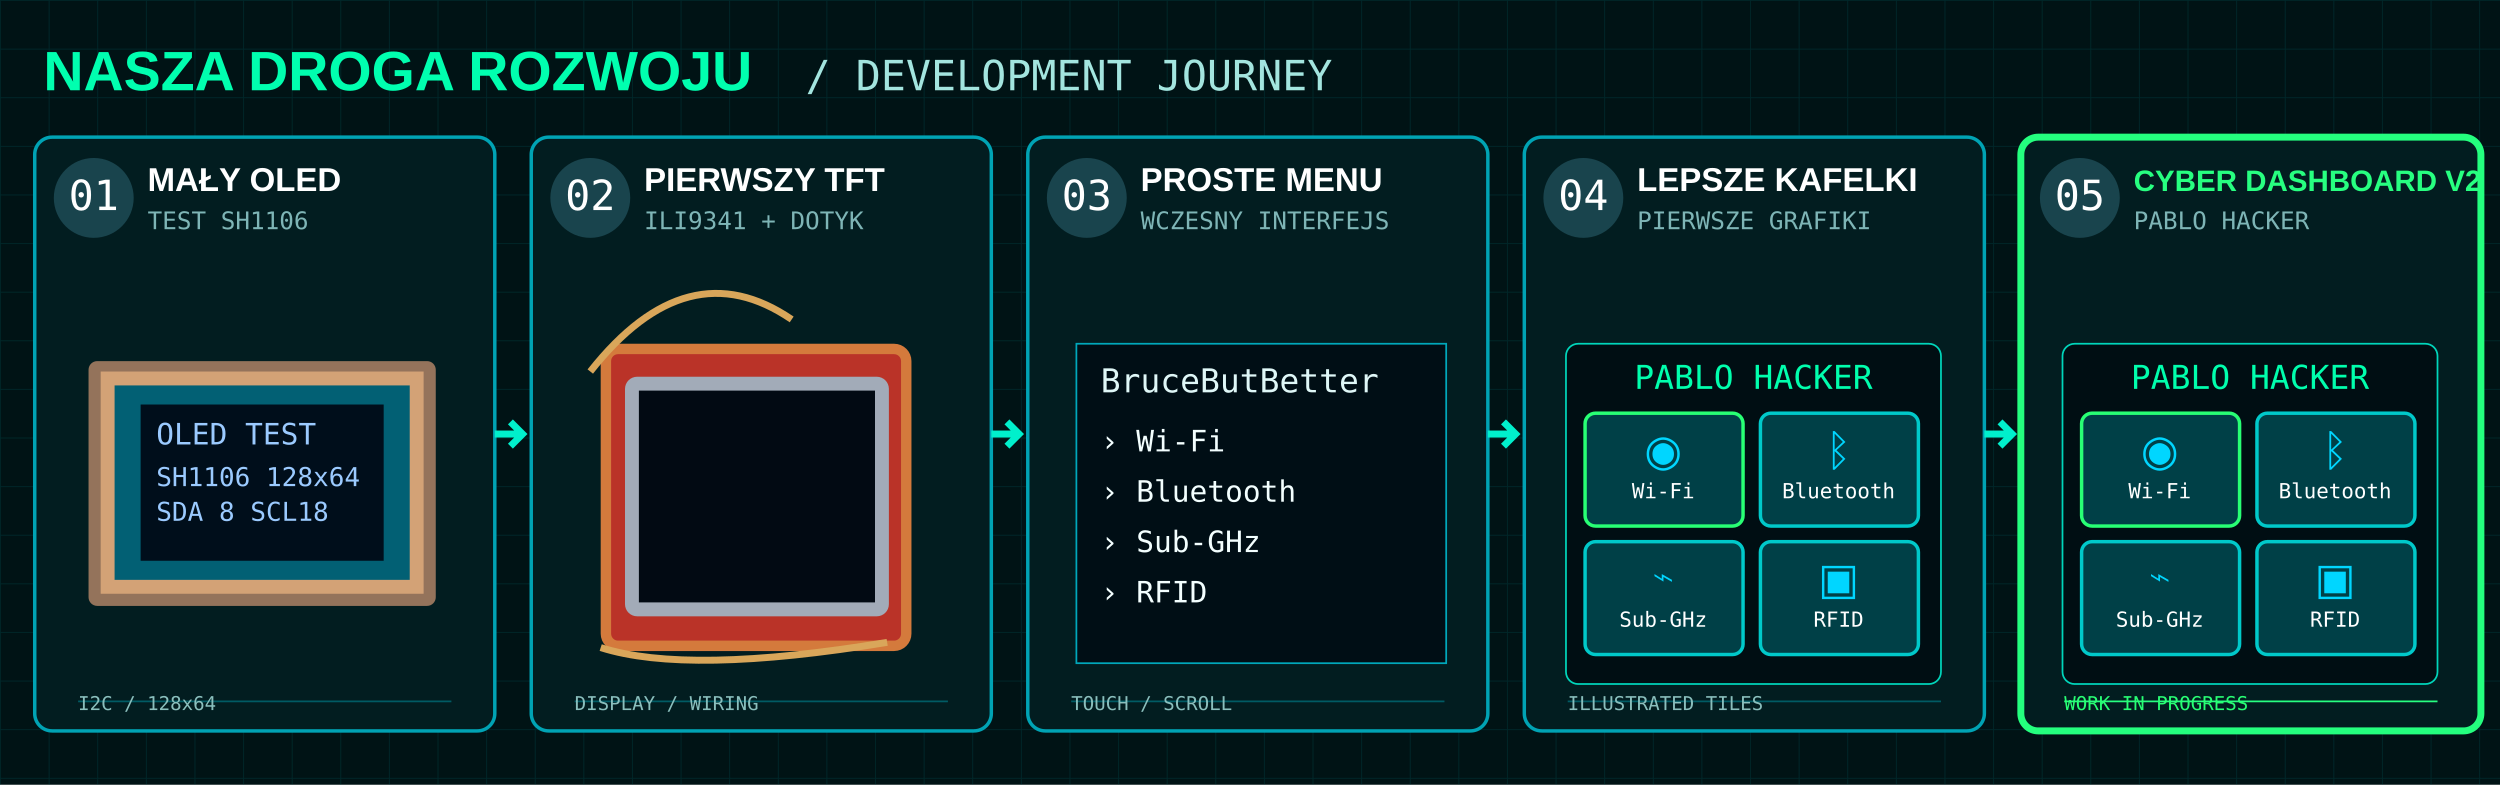
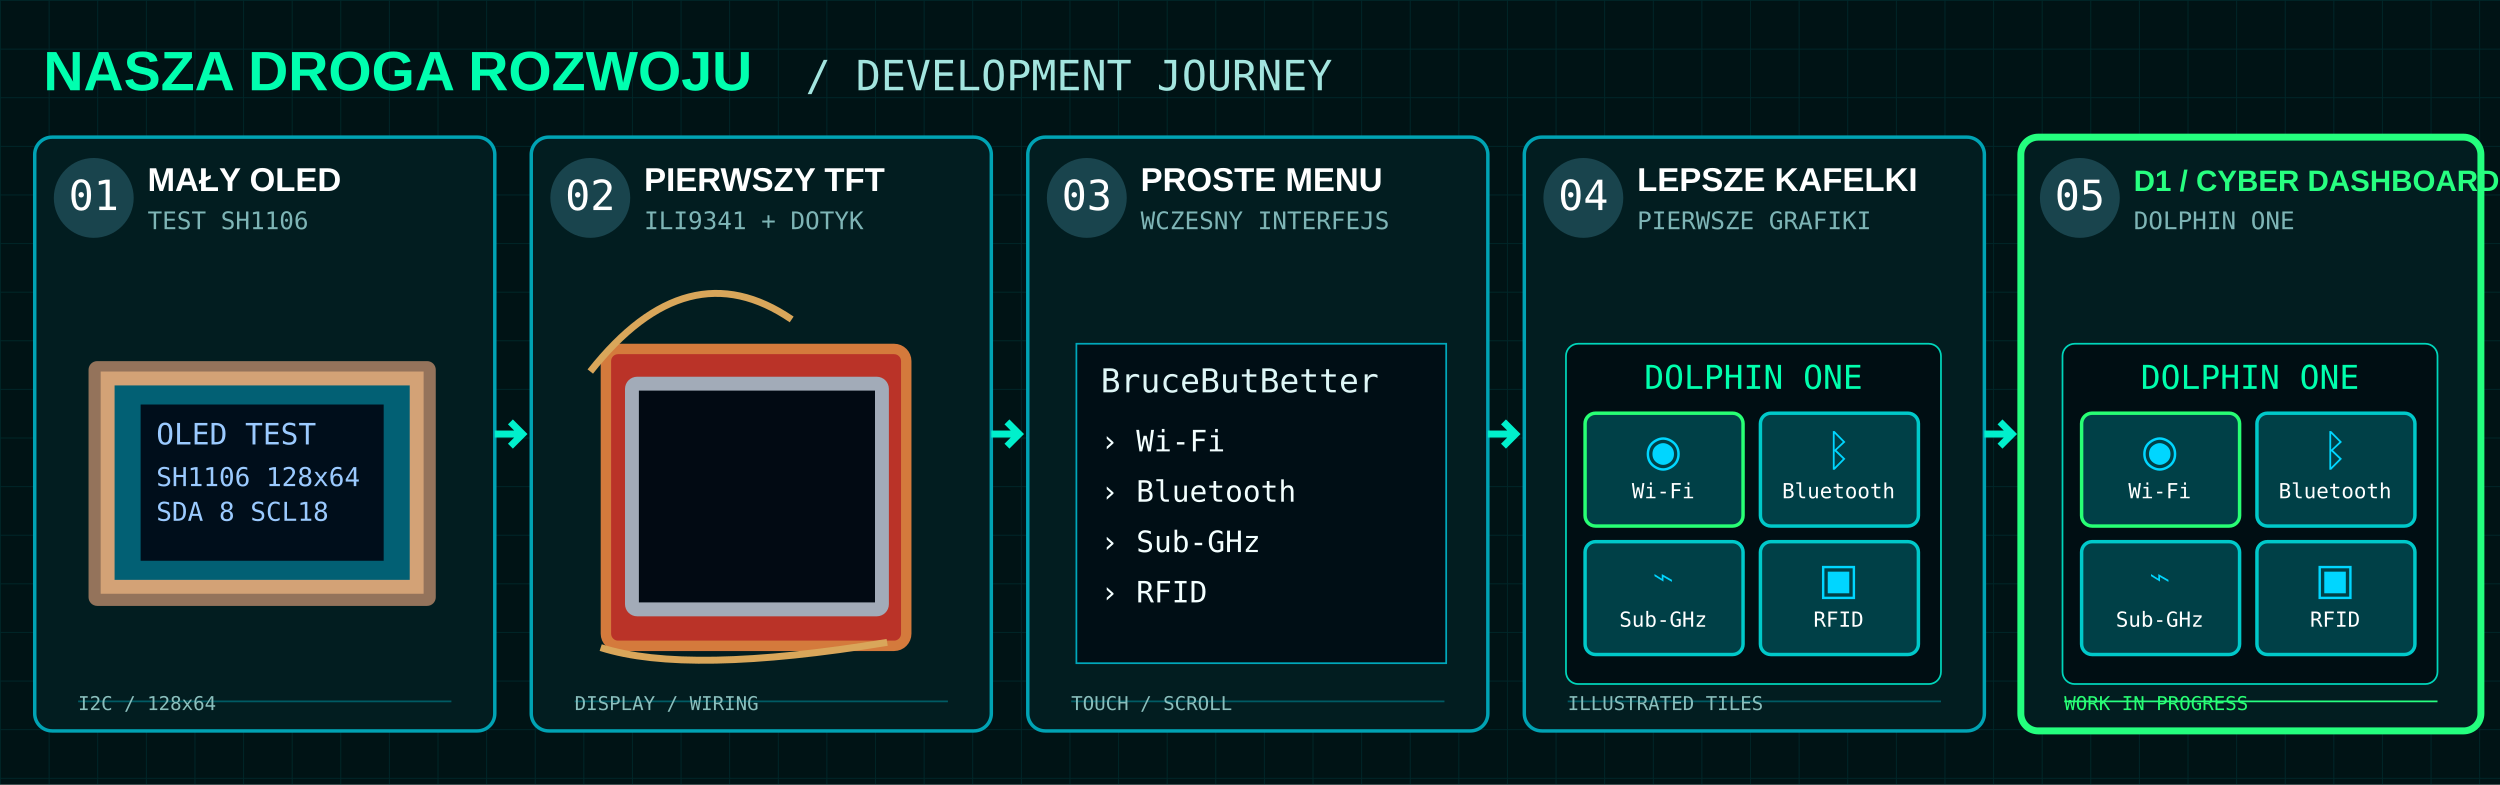
<svg xmlns="http://www.w3.org/2000/svg" width="1440" height="452" viewBox="0 0 1440 452">
  <defs>
    <pattern id="grid" width="28" height="28" patternUnits="userSpaceOnUse">
      <path d="M28 0H0V28" fill="none" stroke="#02636b" stroke-opacity=".25" />
    </pattern>
  </defs>
  <rect width="1440" height="452" fill="#001315" />
  <rect width="1440" height="452" fill="url(#grid)" />
  <text x="25" y="52" fill="#00ffaf" font-family="Arial" font-size="32" font-weight="bold">NASZA DROGA ROZWOJU</text>
  <text x="464" y="52" fill="#a3e5df" font-family="monospace" font-size="24">/ DEVELOPMENT JOURNEY</text>
  <g transform="translate(20 79)">
    <rect width="265" height="342" rx="10" fill="#021d20" stroke="#00a3b4" stroke-width="2" />
    <circle cx="34" cy="35" r="23" fill="#19444d" />
    <text x="34" y="42" font-family="monospace" font-size="24" text-anchor="middle" fill="#fff">01</text>
    <text x="65" y="31" font-size="19" font-weight="bold" font-family="Arial" fill="white">MAŁY OLED</text>
    <text x="65" y="53" font-size="14" font-family="monospace" fill="#7eb5b6">TEST SH1106</text>
    <rect x="31" y="129" width="200" height="141" rx="5" fill="#94735b" />
    <rect x="42" y="139" width="178" height="120" fill="#026074" stroke="#d3a276" stroke-width="8" />
    <rect x="61" y="154" width="140" height="90" fill="#000e1b" />
    <text x="70" y="177" font-family="monospace" font-size="17" fill="#9bcaff">OLED TEST</text>
    <text x="70" y="201" font-family="monospace" font-size="15" fill="#9bcaff">SH1106 128x64</text>
    <text x="70" y="221" font-family="monospace" font-size="15" fill="#9bcaff">SDA 8 SCL18</text>
    <line x1="25" y1="325" x2="240" y2="325" stroke="#005b64" />
    <text x="25" y="330" fill="#8abfbd" font-family="monospace" font-size="11">I2C / 128x64</text>
  </g>
  <path d="M285 250h16m-7-7 7 7-7 7" stroke="#00f0cc" stroke-width="4" fill="none" />
  <g transform="translate(306 79)">
    <rect width="265" height="342" rx="10" fill="#021d20" stroke="#00a3b4" stroke-width="2" />
    <circle cx="34" cy="35" r="23" fill="#19444d" />
    <text x="34" y="42" font-family="monospace" font-size="24" text-anchor="middle" fill="#fff">02</text>
    <text x="65" y="31" font-size="19" font-weight="bold" font-family="Arial" fill="white">PIERWSZY TFT</text>
    <text x="65" y="53" font-size="14" font-family="monospace" fill="#7eb5b6">ILI9341 + DOTYK</text>
    <rect x="43" y="122" width="173" height="171" rx="7" fill="#ba3328" stroke="#d47a3c" stroke-width="6" />
    <rect x="58" y="142" width="144" height="130" rx="3" fill="#020a13" stroke="#a2abb8" stroke-width="8" />
    <path d="M34 135Q90 64 150 105M40 294Q90 310 205 291" fill="none" stroke="#d9a65a" stroke-width="4" />
    <line x1="25" y1="325" x2="240" y2="325" stroke="#005b64" />
    <text x="25" y="330" fill="#8abfbd" font-family="monospace" font-size="11">DISPLAY / WIRING</text>
  </g>
  <path d="M571 250h16m-7-7 7 7-7 7" stroke="#00f0cc" stroke-width="4" fill="none" />
  <g transform="translate(592 79)">
    <rect width="265" height="342" rx="10" fill="#021d20" stroke="#00a3b4" stroke-width="2" />
    <circle cx="34" cy="35" r="23" fill="#19444d" />
    <text x="34" y="42" font-family="monospace" font-size="24" text-anchor="middle" fill="#fff">03</text>
    <text x="65" y="31" font-size="19" font-weight="bold" font-family="Arial" fill="white">PROSTE MENU</text>
    <text x="65" y="53" font-size="14" font-family="monospace" fill="#7eb5b6">WCZESNY INTERFEJS</text>
    <rect x="28" y="119" width="213" height="184" fill="#000e15" stroke="#00a8bb" />
    <text x="42" y="147" fill="#dff7f7" font-family="monospace" font-size="19">BruceButBetter</text>
    <text x="42" y="181" fill="#f3ffff" font-family="monospace" font-size="17">› Wi-Fi</text>
    <text x="42" y="210" fill="#f3ffff" font-family="monospace" font-size="17">› Bluetooth</text>
    <text x="42" y="239" fill="#f3ffff" font-family="monospace" font-size="17">› Sub-GHz</text>
    <text x="42" y="268" fill="#f3ffff" font-family="monospace" font-size="17">› RFID</text>
    <line x1="25" y1="325" x2="240" y2="325" stroke="#005b64" />
    <text x="25" y="330" fill="#8abfbd" font-family="monospace" font-size="11">TOUCH / SCROLL</text>
  </g>
  <path d="M857 250h16m-7-7 7 7-7 7" stroke="#00f0cc" stroke-width="4" fill="none" />
  <g transform="translate(878 79)">
    <rect width="265" height="342" rx="10" fill="#021d20" stroke="#00a3b4" stroke-width="2" />
    <circle cx="34" cy="35" r="23" fill="#19444d" />
    <text x="34" y="42" font-family="monospace" font-size="24" text-anchor="middle" fill="#fff">04</text>
    <text x="65" y="31" font-size="19" font-weight="bold" font-family="Arial" fill="white">LEPSZE KAFELKI</text>
    <text x="65" y="53" font-size="14" font-family="monospace" fill="#7eb5b6">PIERWSZE GRAFIKI</text>
    <rect x="24" y="119" width="216" height="196" rx="7" fill="#000e13" stroke="#00d6bb" />
-     <text x="132" y="145" text-anchor="middle" font-family="monospace" font-size="19" fill="#00ffad">PABLO HACKER</text>
+     <text x="132" y="145" text-anchor="middle" font-family="monospace" font-size="19" fill="#00ffad">DOLPHIN ONE</text>
    <rect x="35" y="159" width="91" height="65" rx="6" fill="#004047" stroke="#28ff74" stroke-width="2" />
    <text x="80" y="189" font-size="25" text-anchor="middle" fill="#00d6ff">◉</text>
    <text x="80" y="208" font-size="12" font-family="monospace" text-anchor="middle" fill="white">Wi-Fi</text>
    <rect x="136" y="159" width="91" height="65" rx="6" fill="#004047" stroke="#00c9ca" stroke-width="2" />
    <text x="181" y="189" font-size="25" text-anchor="middle" fill="#00d6ff">ᛒ</text>
    <text x="181" y="208" font-size="12" font-family="monospace" text-anchor="middle" fill="white">Bluetooth</text>
    <rect x="35" y="233" width="91" height="65" rx="6" fill="#004047" stroke="#00c9ca" stroke-width="2" />
    <text x="80" y="263" font-size="25" text-anchor="middle" fill="#00d6ff">⌁</text>
    <text x="80" y="282" font-size="12" font-family="monospace" text-anchor="middle" fill="white">Sub-GHz</text>
    <rect x="136" y="233" width="91" height="65" rx="6" fill="#004047" stroke="#00c9ca" stroke-width="2" />
    <text x="181" y="263" font-size="25" text-anchor="middle" fill="#00d6ff">▣</text>
    <text x="181" y="282" font-size="12" font-family="monospace" text-anchor="middle" fill="white">RFID</text>
    <line x1="25" y1="325" x2="240" y2="325" stroke="#005b64" />
    <text x="25" y="330" fill="#8abfbd" font-family="monospace" font-size="11">ILLUSTRATED TILES</text>
  </g>
  <path d="M1143 250h16m-7-7 7 7-7 7" stroke="#00f0cc" stroke-width="4" fill="none" />
  <g transform="translate(1164 79)">
    <rect width="265" height="342" rx="10" fill="#021d20" stroke="#24ff7e" stroke-width="4" />
    <circle cx="34" cy="35" r="23" fill="#19444d" />
    <text x="34" y="42" font-family="monospace" font-size="24" text-anchor="middle" fill="#fff">05</text>
-     <text x="65" y="31" font-size="17" font-weight="bold" font-family="Arial" fill="#27ff80">CYBER DASHBOARD V2</text>
-     <text x="65" y="53" font-size="14" font-family="monospace" fill="#7eb5b6">PABLO HACKER</text>
+     <text x="65" y="31" font-size="17" font-weight="bold" font-family="Arial" fill="#27ff80">D1  /  CYBER DASHBOARD V2</text>
+     <text x="65" y="53" font-size="14" font-family="monospace" fill="#7eb5b6">DOLPHIN ONE</text>
    <rect x="24" y="119" width="216" height="196" rx="7" fill="#000e13" stroke="#00d6bb" />
-     <text x="132" y="145" text-anchor="middle" font-family="monospace" font-size="19" fill="#00ffad">PABLO HACKER</text>
+     <text x="132" y="145" text-anchor="middle" font-family="monospace" font-size="19" fill="#00ffad">DOLPHIN ONE</text>
    <rect x="35" y="159" width="91" height="65" rx="6" fill="#004047" stroke="#28ff74" stroke-width="2" />
    <text x="80" y="189" font-size="25" text-anchor="middle" fill="#00d6ff">◉</text>
    <text x="80" y="208" font-size="12" font-family="monospace" text-anchor="middle" fill="white">Wi-Fi</text>
    <rect x="136" y="159" width="91" height="65" rx="6" fill="#004047" stroke="#00c9ca" stroke-width="2" />
    <text x="181" y="189" font-size="25" text-anchor="middle" fill="#00d6ff">ᛒ</text>
    <text x="181" y="208" font-size="12" font-family="monospace" text-anchor="middle" fill="white">Bluetooth</text>
    <rect x="35" y="233" width="91" height="65" rx="6" fill="#004047" stroke="#00c9ca" stroke-width="2" />
    <text x="80" y="263" font-size="25" text-anchor="middle" fill="#00d6ff">⌁</text>
    <text x="80" y="282" font-size="12" font-family="monospace" text-anchor="middle" fill="white">Sub-GHz</text>
    <rect x="136" y="233" width="91" height="65" rx="6" fill="#004047" stroke="#00c9ca" stroke-width="2" />
    <text x="181" y="263" font-size="25" text-anchor="middle" fill="#00d6ff">▣</text>
    <text x="181" y="282" font-size="12" font-family="monospace" text-anchor="middle" fill="white">RFID</text>
    <line x1="25" y1="325" x2="240" y2="325" stroke="#27ff80" />
    <text x="25" y="330" fill="#28ff74" font-family="monospace" font-size="11">WORK IN PROGRESS</text>
  </g>
</svg>
